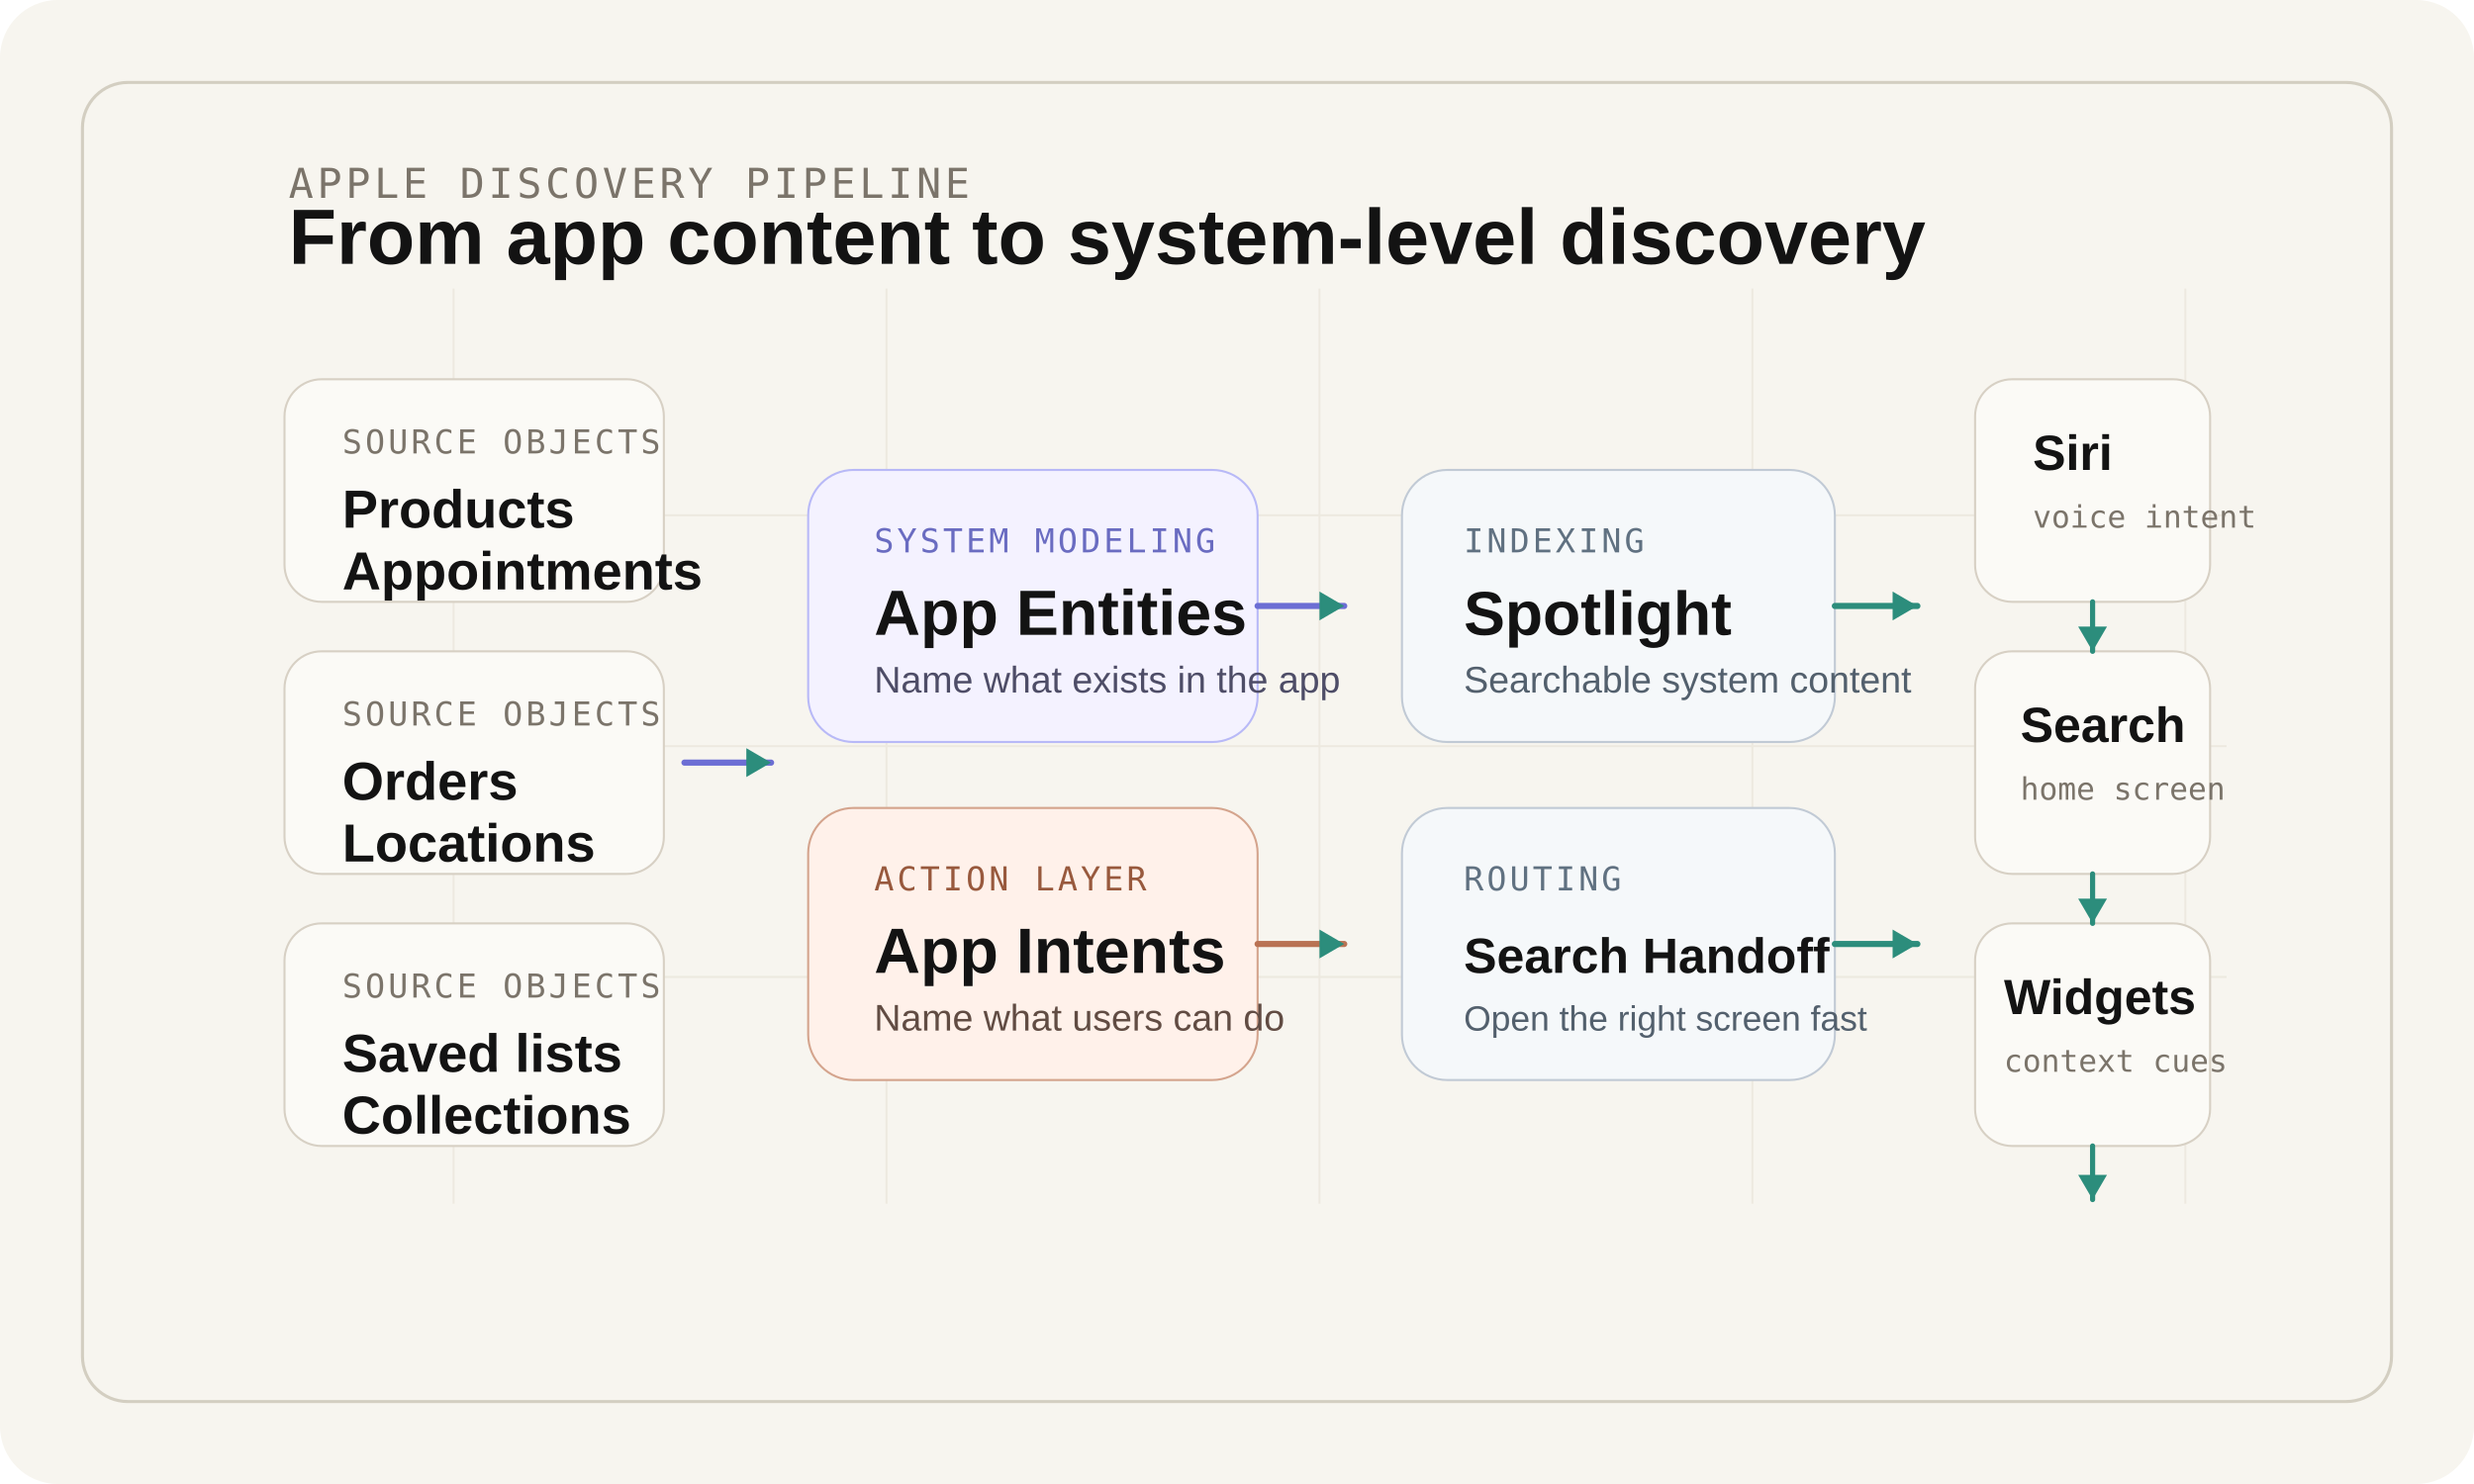
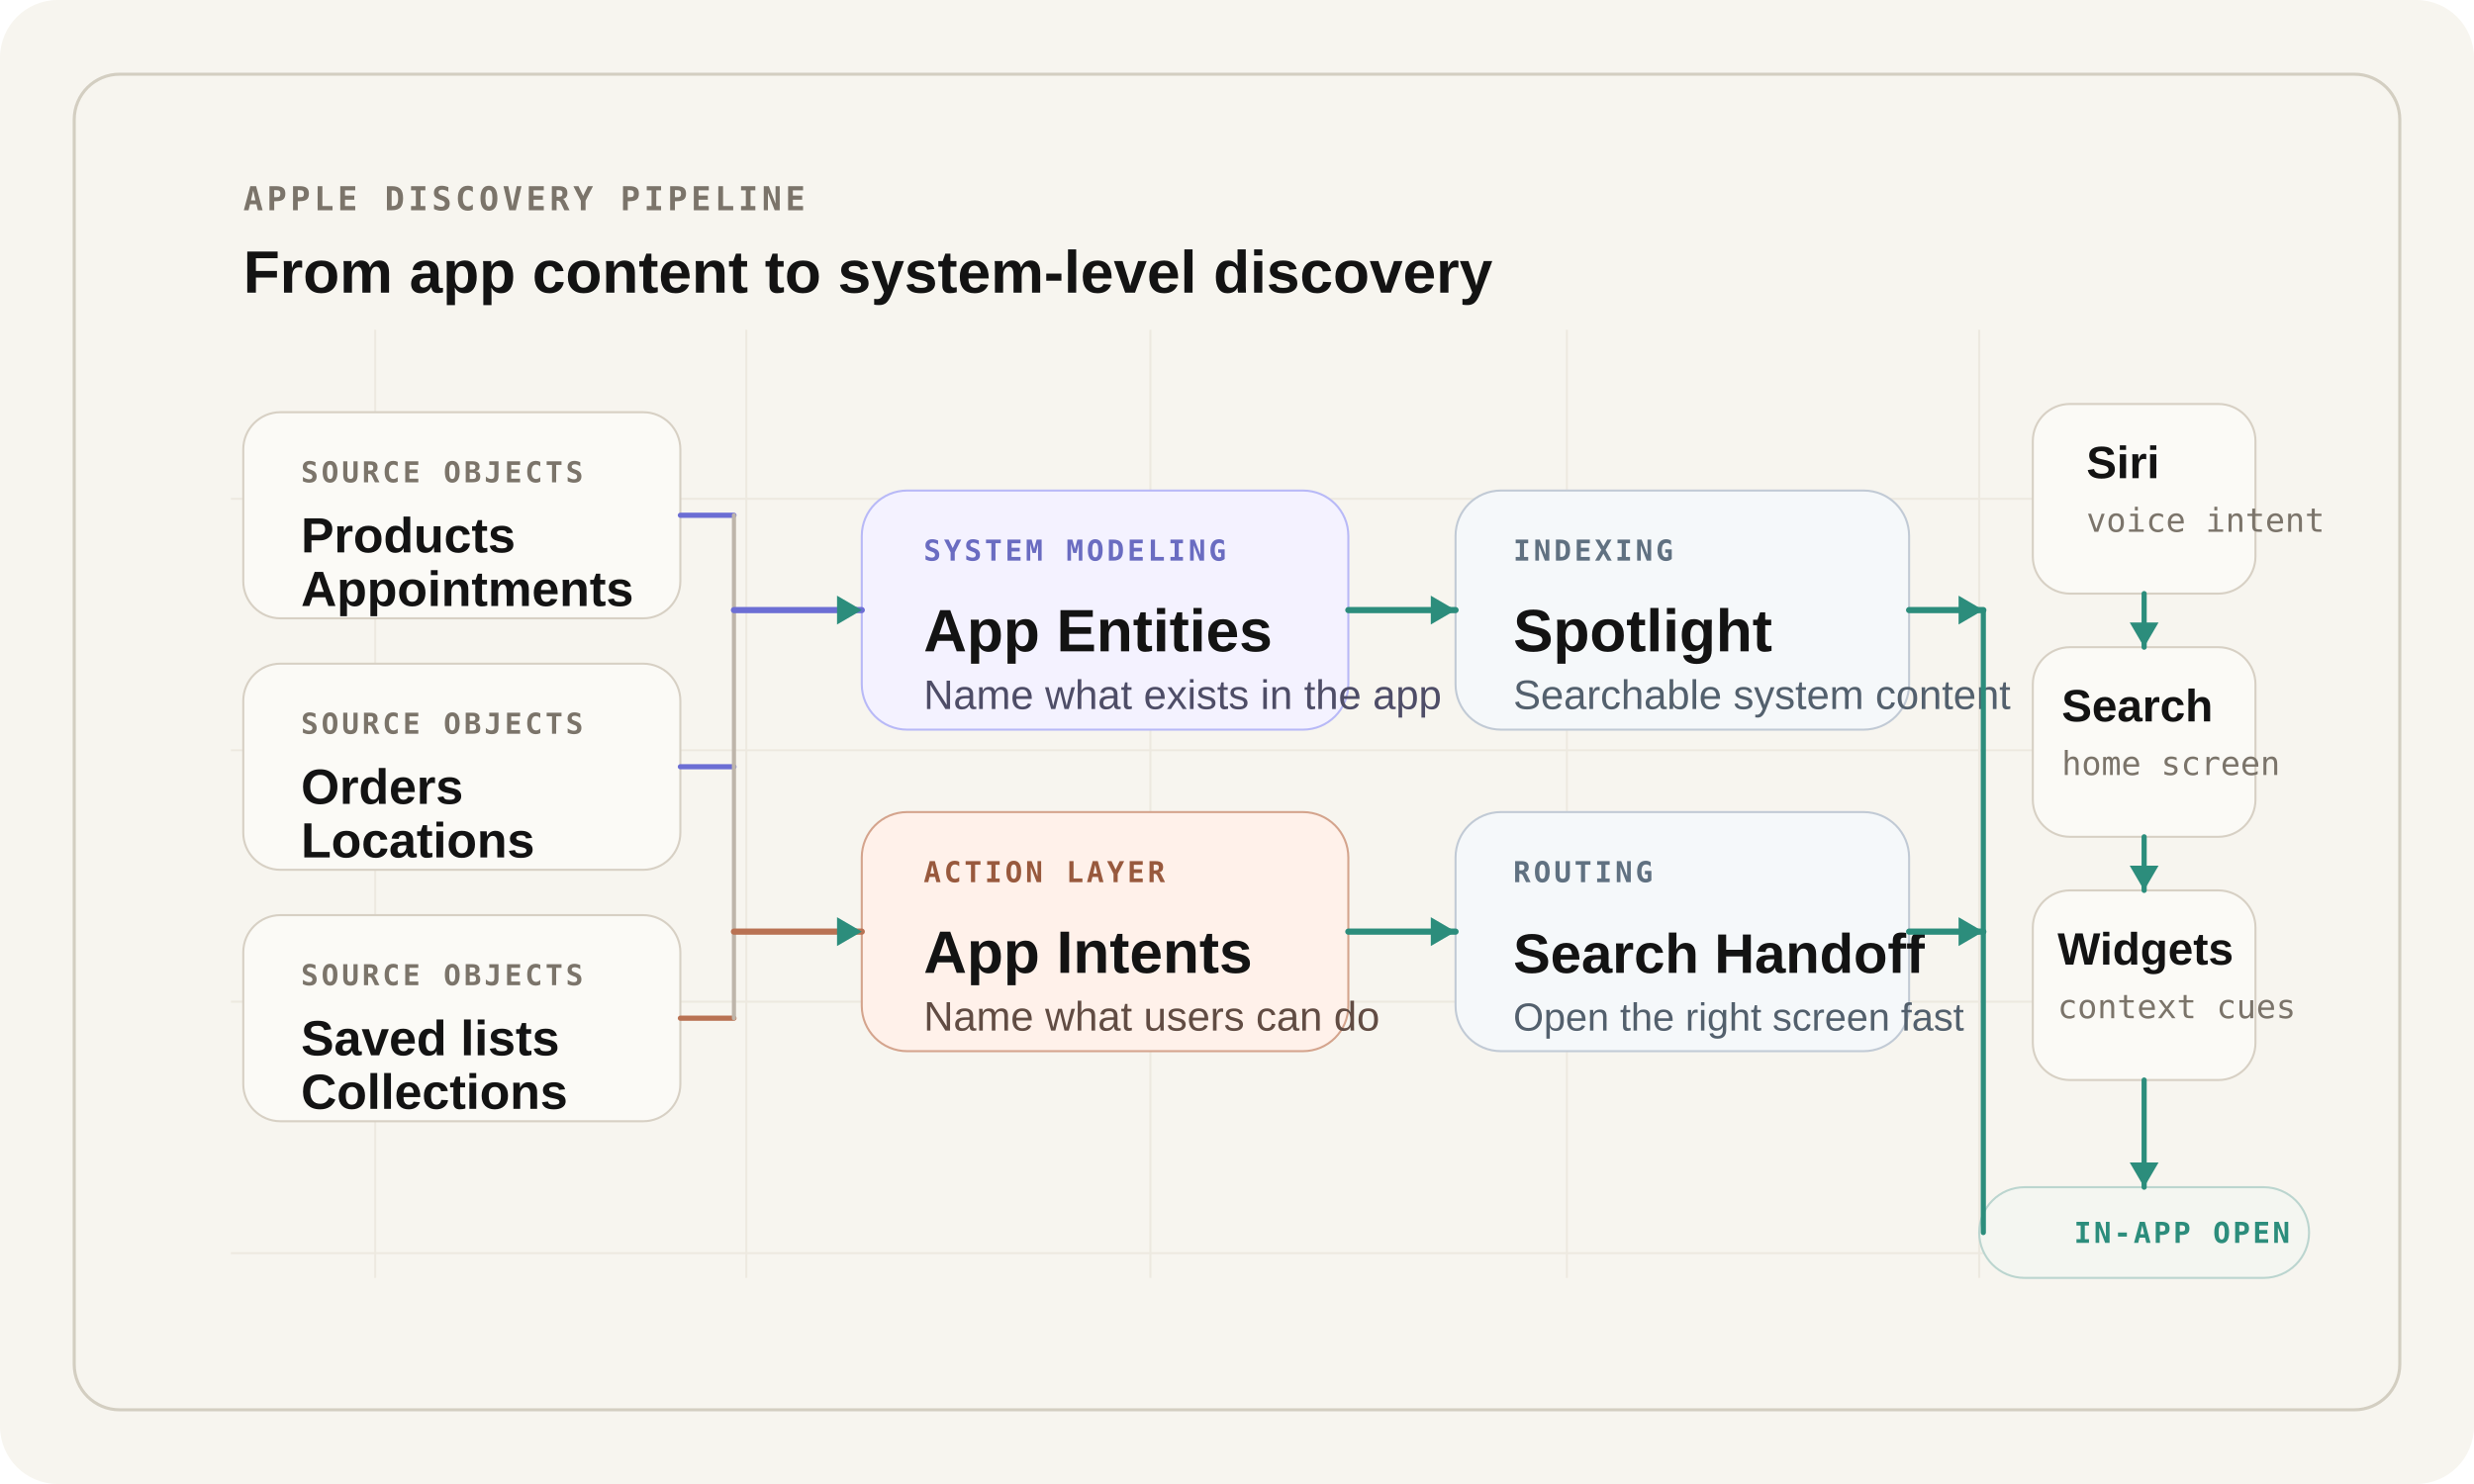
<svg xmlns="http://www.w3.org/2000/svg" width="1200" height="720" viewBox="0 0 1200 720" fill="none">
  <rect width="1200" height="720" rx="28" fill="#F7F5EF" />
-   <rect x="40" y="40" width="1120" height="640" rx="22" stroke="#D3CEC1" stroke-width="1.5" />
+   <rect x="36" y="36" width="1128" height="648" rx="22" stroke="#D3CEC1" stroke-width="1.5" />
  <g opacity="0.5">
-     <path d="M220 140V584" stroke="#E4DED1" />
-     <path d="M430 140V584" stroke="#E4DED1" />
-     <path d="M640 140V584" stroke="#E4DED1" />
-     <path d="M850 140V584" stroke="#E4DED1" />
-     <path d="M1060 140V584" stroke="#E4DED1" />
-     <path d="M140 250H1080" stroke="#E4DED1" />
-     <path d="M140 362H1080" stroke="#E4DED1" />
-     <path d="M140 474H1080" stroke="#E4DED1" />
+     <path d="M182 160V620" stroke="#E4DED1" />
+     <path d="M362 160V620" stroke="#E4DED1" />
+     <path d="M558 160V620" stroke="#E4DED1" />
+     <path d="M760 160V620" stroke="#E4DED1" />
+     <path d="M960 160V620" stroke="#E4DED1" />
+     <path d="M112 242H1088" stroke="#E4DED1" />
+     <path d="M112 364H1088" stroke="#E4DED1" />
+     <path d="M112 486H1088" stroke="#E4DED1" />
+     <path d="M112 608H1088" stroke="#E4DED1" />
  </g>
-   <text x="140" y="96" fill="#7B746A" font-family="Source Code Pro, monospace" font-size="20" letter-spacing="1.8">APPLE DISCOVERY PIPELINE</text>
-   <text x="140" y="128" fill="#131313" font-family="Outfit, Arial, sans-serif" font-size="38" font-weight="700">From app content to system-level discovery</text>
+   <text x="118" y="102" fill="#7B746A" font-family="Source Code Pro, monospace" font-size="16" font-weight="600" letter-spacing="1.8">APPLE DISCOVERY PIPELINE</text>
+   <text x="118" y="142" fill="#131313" font-family="Outfit, Arial, sans-serif" font-size="29" font-weight="700">From app content to system-level discovery</text>
  <g>
-     <rect x="138" y="184" width="184" height="108" rx="18" fill="#FBFAF6" stroke="#D7D0C4" />
-     <text x="166" y="220" fill="#7B746A" font-family="Source Code Pro, monospace" font-size="16" letter-spacing="1.5">SOURCE OBJECTS</text>
-     <text x="166" y="256" fill="#131313" font-family="Outfit, Arial, sans-serif" font-size="26" font-weight="700">Products</text>
-     <text x="166" y="286" fill="#131313" font-family="Outfit, Arial, sans-serif" font-size="26" font-weight="700">Appointments</text>
+     <rect x="118" y="200" width="212" height="100" rx="18" fill="#FBFAF6" stroke="#D7D0C4" />
+     <text x="146" y="234" fill="#7B746A" font-family="Source Code Pro, monospace" font-size="14" font-weight="600" letter-spacing="1.45">SOURCE OBJECTS</text>
+     <text x="146" y="268" fill="#131313" font-family="Outfit, Arial, sans-serif" font-size="24" font-weight="700">Products</text>
+     <text x="146" y="294" fill="#131313" font-family="Outfit, Arial, sans-serif" font-size="24" font-weight="700">Appointments</text>
  </g>
  <g>
-     <rect x="138" y="316" width="184" height="108" rx="18" fill="#FBFAF6" stroke="#D7D0C4" />
-     <text x="166" y="352" fill="#7B746A" font-family="Source Code Pro, monospace" font-size="16" letter-spacing="1.5">SOURCE OBJECTS</text>
-     <text x="166" y="388" fill="#131313" font-family="Outfit, Arial, sans-serif" font-size="26" font-weight="700">Orders</text>
-     <text x="166" y="418" fill="#131313" font-family="Outfit, Arial, sans-serif" font-size="26" font-weight="700">Locations</text>
+     <rect x="118" y="322" width="212" height="100" rx="18" fill="#FBFAF6" stroke="#D7D0C4" />
+     <text x="146" y="356" fill="#7B746A" font-family="Source Code Pro, monospace" font-size="14" font-weight="600" letter-spacing="1.45">SOURCE OBJECTS</text>
+     <text x="146" y="390" fill="#131313" font-family="Outfit, Arial, sans-serif" font-size="24" font-weight="700">Orders</text>
+     <text x="146" y="416" fill="#131313" font-family="Outfit, Arial, sans-serif" font-size="24" font-weight="700">Locations</text>
  </g>
  <g>
-     <rect x="138" y="448" width="184" height="108" rx="18" fill="#FBFAF6" stroke="#D7D0C4" />
-     <text x="166" y="484" fill="#7B746A" font-family="Source Code Pro, monospace" font-size="16" letter-spacing="1.5">SOURCE OBJECTS</text>
-     <text x="166" y="520" fill="#131313" font-family="Outfit, Arial, sans-serif" font-size="26" font-weight="700">Saved lists</text>
-     <text x="166" y="550" fill="#131313" font-family="Outfit, Arial, sans-serif" font-size="26" font-weight="700">Collections</text>
+     <rect x="118" y="444" width="212" height="100" rx="18" fill="#FBFAF6" stroke="#D7D0C4" />
+     <text x="146" y="478" fill="#7B746A" font-family="Source Code Pro, monospace" font-size="14" font-weight="600" letter-spacing="1.45">SOURCE OBJECTS</text>
+     <text x="146" y="512" fill="#131313" font-family="Outfit, Arial, sans-serif" font-size="24" font-weight="700">Saved lists</text>
+     <text x="146" y="538" fill="#131313" font-family="Outfit, Arial, sans-serif" font-size="24" font-weight="700">Collections</text>
  </g>
  <g>
-     <rect x="392" y="228" width="218" height="132" rx="22" fill="#F4F2FF" stroke="#B8B9F7" />
-     <text x="424" y="268" fill="#6A6CC1" font-family="Source Code Pro, monospace" font-size="16" letter-spacing="1.5">SYSTEM MODELING</text>
-     <text x="424" y="308" fill="#131313" font-family="Outfit, Arial, sans-serif" font-size="31" font-weight="700">App Entities</text>
-     <text x="424" y="336" fill="#4E4D67" font-family="Outfit, Arial, sans-serif" font-size="18">Name what exists in the app</text>
+     <rect x="418" y="238" width="236" height="116" rx="22" fill="#F4F2FF" stroke="#B8B9F7" />
+     <text x="448" y="272" fill="#6A6CC1" font-family="Source Code Pro, monospace" font-size="14" font-weight="600" letter-spacing="1.45">SYSTEM MODELING</text>
+     <text x="448" y="316" fill="#131313" font-family="Outfit, Arial, sans-serif" font-size="29" font-weight="700">App Entities</text>
+     <text x="448" y="344" fill="#4E4D67" font-family="Outfit, Arial, sans-serif" font-size="20" font-weight="500">Name what exists in the app</text>
  </g>
  <g>
-     <rect x="392" y="392" width="218" height="132" rx="22" fill="#FFF1EA" stroke="#D4A48D" />
-     <text x="424" y="432" fill="#98593D" font-family="Source Code Pro, monospace" font-size="16" letter-spacing="1.5">ACTION LAYER</text>
-     <text x="424" y="472" fill="#131313" font-family="Outfit, Arial, sans-serif" font-size="31" font-weight="700">App Intents</text>
-     <text x="424" y="500" fill="#614C43" font-family="Outfit, Arial, sans-serif" font-size="18">Name what users can do</text>
+     <rect x="418" y="394" width="236" height="116" rx="22" fill="#FFF1EA" stroke="#D4A48D" />
+     <text x="448" y="428" fill="#98593D" font-family="Source Code Pro, monospace" font-size="14" font-weight="600" letter-spacing="1.45">ACTION LAYER</text>
+     <text x="448" y="472" fill="#131313" font-family="Outfit, Arial, sans-serif" font-size="29" font-weight="700">App Intents</text>
+     <text x="448" y="500" fill="#614C43" font-family="Outfit, Arial, sans-serif" font-size="20" font-weight="500">Name what users can do</text>
  </g>
  <g>
-     <rect x="680" y="228" width="210" height="132" rx="22" fill="#F5F8FA" stroke="#C1CAD5" />
-     <text x="710" y="268" fill="#607181" font-family="Source Code Pro, monospace" font-size="16" letter-spacing="1.5">INDEXING</text>
-     <text x="710" y="308" fill="#131313" font-family="Outfit, Arial, sans-serif" font-size="30" font-weight="700">Spotlight</text>
-     <text x="710" y="336" fill="#53606D" font-family="Outfit, Arial, sans-serif" font-size="18">Searchable system content</text>
+     <rect x="706" y="238" width="220" height="116" rx="22" fill="#F5F8FA" stroke="#C1CAD5" />
+     <text x="734" y="272" fill="#607181" font-family="Source Code Pro, monospace" font-size="14" font-weight="600" letter-spacing="1.45">INDEXING</text>
+     <text x="734" y="316" fill="#131313" font-family="Outfit, Arial, sans-serif" font-size="29" font-weight="700">Spotlight</text>
+     <text x="734" y="344" fill="#53606D" font-family="Outfit, Arial, sans-serif" font-size="20" font-weight="500">Searchable system content</text>
  </g>
  <g>
-     <rect x="680" y="392" width="210" height="132" rx="22" fill="#F5F8FA" stroke="#C1CAD5" />
-     <text x="710" y="432" fill="#607181" font-family="Source Code Pro, monospace" font-size="16" letter-spacing="1.5">ROUTING</text>
-     <text x="710" y="472" fill="#131313" font-family="Outfit, Arial, sans-serif" font-size="24" font-weight="700">Search Handoff</text>
-     <text x="710" y="500" fill="#53606D" font-family="Outfit, Arial, sans-serif" font-size="17">Open the right screen fast</text>
+     <rect x="706" y="394" width="220" height="116" rx="22" fill="#F5F8FA" stroke="#C1CAD5" />
+     <text x="734" y="428" fill="#607181" font-family="Source Code Pro, monospace" font-size="14" font-weight="600" letter-spacing="1.45">ROUTING</text>
+     <text x="734" y="472" fill="#131313" font-family="Outfit, Arial, sans-serif" font-size="27" font-weight="700">Search Handoff</text>
+     <text x="734" y="500" fill="#53606D" font-family="Outfit, Arial, sans-serif" font-size="19" font-weight="500">Open the right screen fast</text>
  </g>
  <g>
-     <rect x="958" y="184" width="114" height="108" rx="18" fill="#FBFAF6" stroke="#D7D0C4" />
-     <text x="986" y="228" fill="#131313" font-family="Outfit, Arial, sans-serif" font-size="24" font-weight="700">Siri</text>
-     <text x="986" y="256" fill="#7B746A" font-family="Source Code Pro, monospace" font-size="15">voice intent</text>
+     <rect x="986" y="196" width="108" height="92" rx="18" fill="#FBFAF6" stroke="#D7D0C4" />
+     <text x="1012" y="232" fill="#131313" font-family="Outfit, Arial, sans-serif" font-size="22" font-weight="700">Siri</text>
+     <text x="1012" y="258" fill="#7B746A" font-family="Source Code Pro, monospace" font-size="16" font-weight="500">voice intent</text>
  </g>
  <g>
-     <rect x="958" y="316" width="114" height="108" rx="18" fill="#FBFAF6" stroke="#D7D0C4" />
-     <text x="980" y="360" fill="#131313" font-family="Outfit, Arial, sans-serif" font-size="24" font-weight="700">Search</text>
-     <text x="980" y="388" fill="#7B746A" font-family="Source Code Pro, monospace" font-size="15">home screen</text>
+     <rect x="986" y="314" width="108" height="92" rx="18" fill="#FBFAF6" stroke="#D7D0C4" />
+     <text x="1000" y="350" fill="#131313" font-family="Outfit, Arial, sans-serif" font-size="22" font-weight="700">Search</text>
+     <text x="1000" y="376" fill="#7B746A" font-family="Source Code Pro, monospace" font-size="16" font-weight="500">home screen</text>
  </g>
  <g>
-     <rect x="958" y="448" width="114" height="108" rx="18" fill="#FBFAF6" stroke="#D7D0C4" />
-     <text x="972" y="492" fill="#131313" font-family="Outfit, Arial, sans-serif" font-size="24" font-weight="700">Widgets</text>
-     <text x="972" y="520" fill="#7B746A" font-family="Source Code Pro, monospace" font-size="15">context cues</text>
+     <rect x="986" y="432" width="108" height="92" rx="18" fill="#FBFAF6" stroke="#D7D0C4" />
+     <text x="998" y="468" fill="#131313" font-family="Outfit, Arial, sans-serif" font-size="22" font-weight="700">Widgets</text>
+     <text x="998" y="494" fill="#7B746A" font-family="Source Code Pro, monospace" font-size="16" font-weight="500">context cues</text>
  </g>
-   <g stroke-linecap="round" stroke-linejoin="round">
-     <path d="M332 370H374" stroke="#6C6ED4" stroke-width="3" />
-     <path d="M610 294H652" stroke="#6C6ED4" stroke-width="3" />
-     <path d="M610 458H652" stroke="#B97253" stroke-width="3" />
-     <path d="M890 294H930" stroke="#2C8D7C" stroke-width="3" />
-     <path d="M890 458H930" stroke="#2C8D7C" stroke-width="3" />
-     <path d="M1015 292V316" stroke="#2C8D7C" stroke-width="2.5" />
-     <path d="M1015 424V448" stroke="#2C8D7C" stroke-width="2.5" />
-     <path d="M1015 556V582" stroke="#2C8D7C" stroke-width="2.5" />
+   <g>
+     <rect x="960" y="576" width="160" height="44" rx="22" fill="#F4F6F1" stroke="#BBD5CF" />
+     <text x="1006" y="603" fill="#2C8D7C" font-family="Source Code Pro, monospace" font-size="14" font-weight="600" letter-spacing="1.2">IN-APP OPEN</text>
+   </g>
+   <g stroke-linecap="round" stroke-linejoin="round" fill="none">
+     <path d="M330 250H356" stroke="#6C6ED4" stroke-width="2.5" />
+     <path d="M330 372H356" stroke="#6C6ED4" stroke-width="2.5" />
+     <path d="M330 494H356" stroke="#B97253" stroke-width="2.5" />
+     <path d="M356 250V494" stroke="#BEB5AA" stroke-width="2" />
+     <path d="M356 296H418" stroke="#6C6ED4" stroke-width="3" />
+     <path d="M356 452H418" stroke="#B97253" stroke-width="3" />
+     <path d="M654 296H706" stroke="#2C8D7C" stroke-width="3" />
+     <path d="M654 452H706" stroke="#2C8D7C" stroke-width="3" />
+     <path d="M926 296H962" stroke="#2C8D7C" stroke-width="3" />
+     <path d="M926 452H962" stroke="#2C8D7C" stroke-width="3" />
+     <path d="M962 296V598" stroke="#2C8D7C" stroke-width="2.5" />
+     <path d="M1040 288V314" stroke="#2C8D7C" stroke-width="2.5" />
+     <path d="M1040 406V432" stroke="#2C8D7C" stroke-width="2.5" />
+     <path d="M1040 524V576" stroke="#2C8D7C" stroke-width="2.5" />
  </g>
  <g fill="#2C8D7C">
-     <path d="M374 370L362 363V377L374 370Z" />
-     <path d="M652 294L640 287V301L652 294Z" />
-     <path d="M652 458L640 451V465L652 458Z" />
-     <path d="M930 294L918 287V301L930 294Z" />
-     <path d="M930 458L918 451V465L930 458Z" />
-     <path d="M1015 316L1008 304H1022L1015 316Z" />
-     <path d="M1015 448L1008 436H1022L1015 448Z" />
-     <path d="M1015 582L1008 570H1022L1015 582Z" />
+     <path d="M418 296L406 289V303L418 296Z" />
+     <path d="M418 452L406 445V459L418 452Z" />
+     <path d="M706 296L694 289V303L706 296Z" />
+     <path d="M706 452L694 445V459L706 452Z" />
+     <path d="M962 296L950 289V303L962 296Z" />
+     <path d="M962 452L950 445V459L962 452Z" />
+     <path d="M1040 314L1033 302H1047L1040 314Z" />
+     <path d="M1040 432L1033 420H1047L1040 432Z" />
+     <path d="M1040 576L1033 564H1047L1040 576Z" />
  </g>
</svg>
